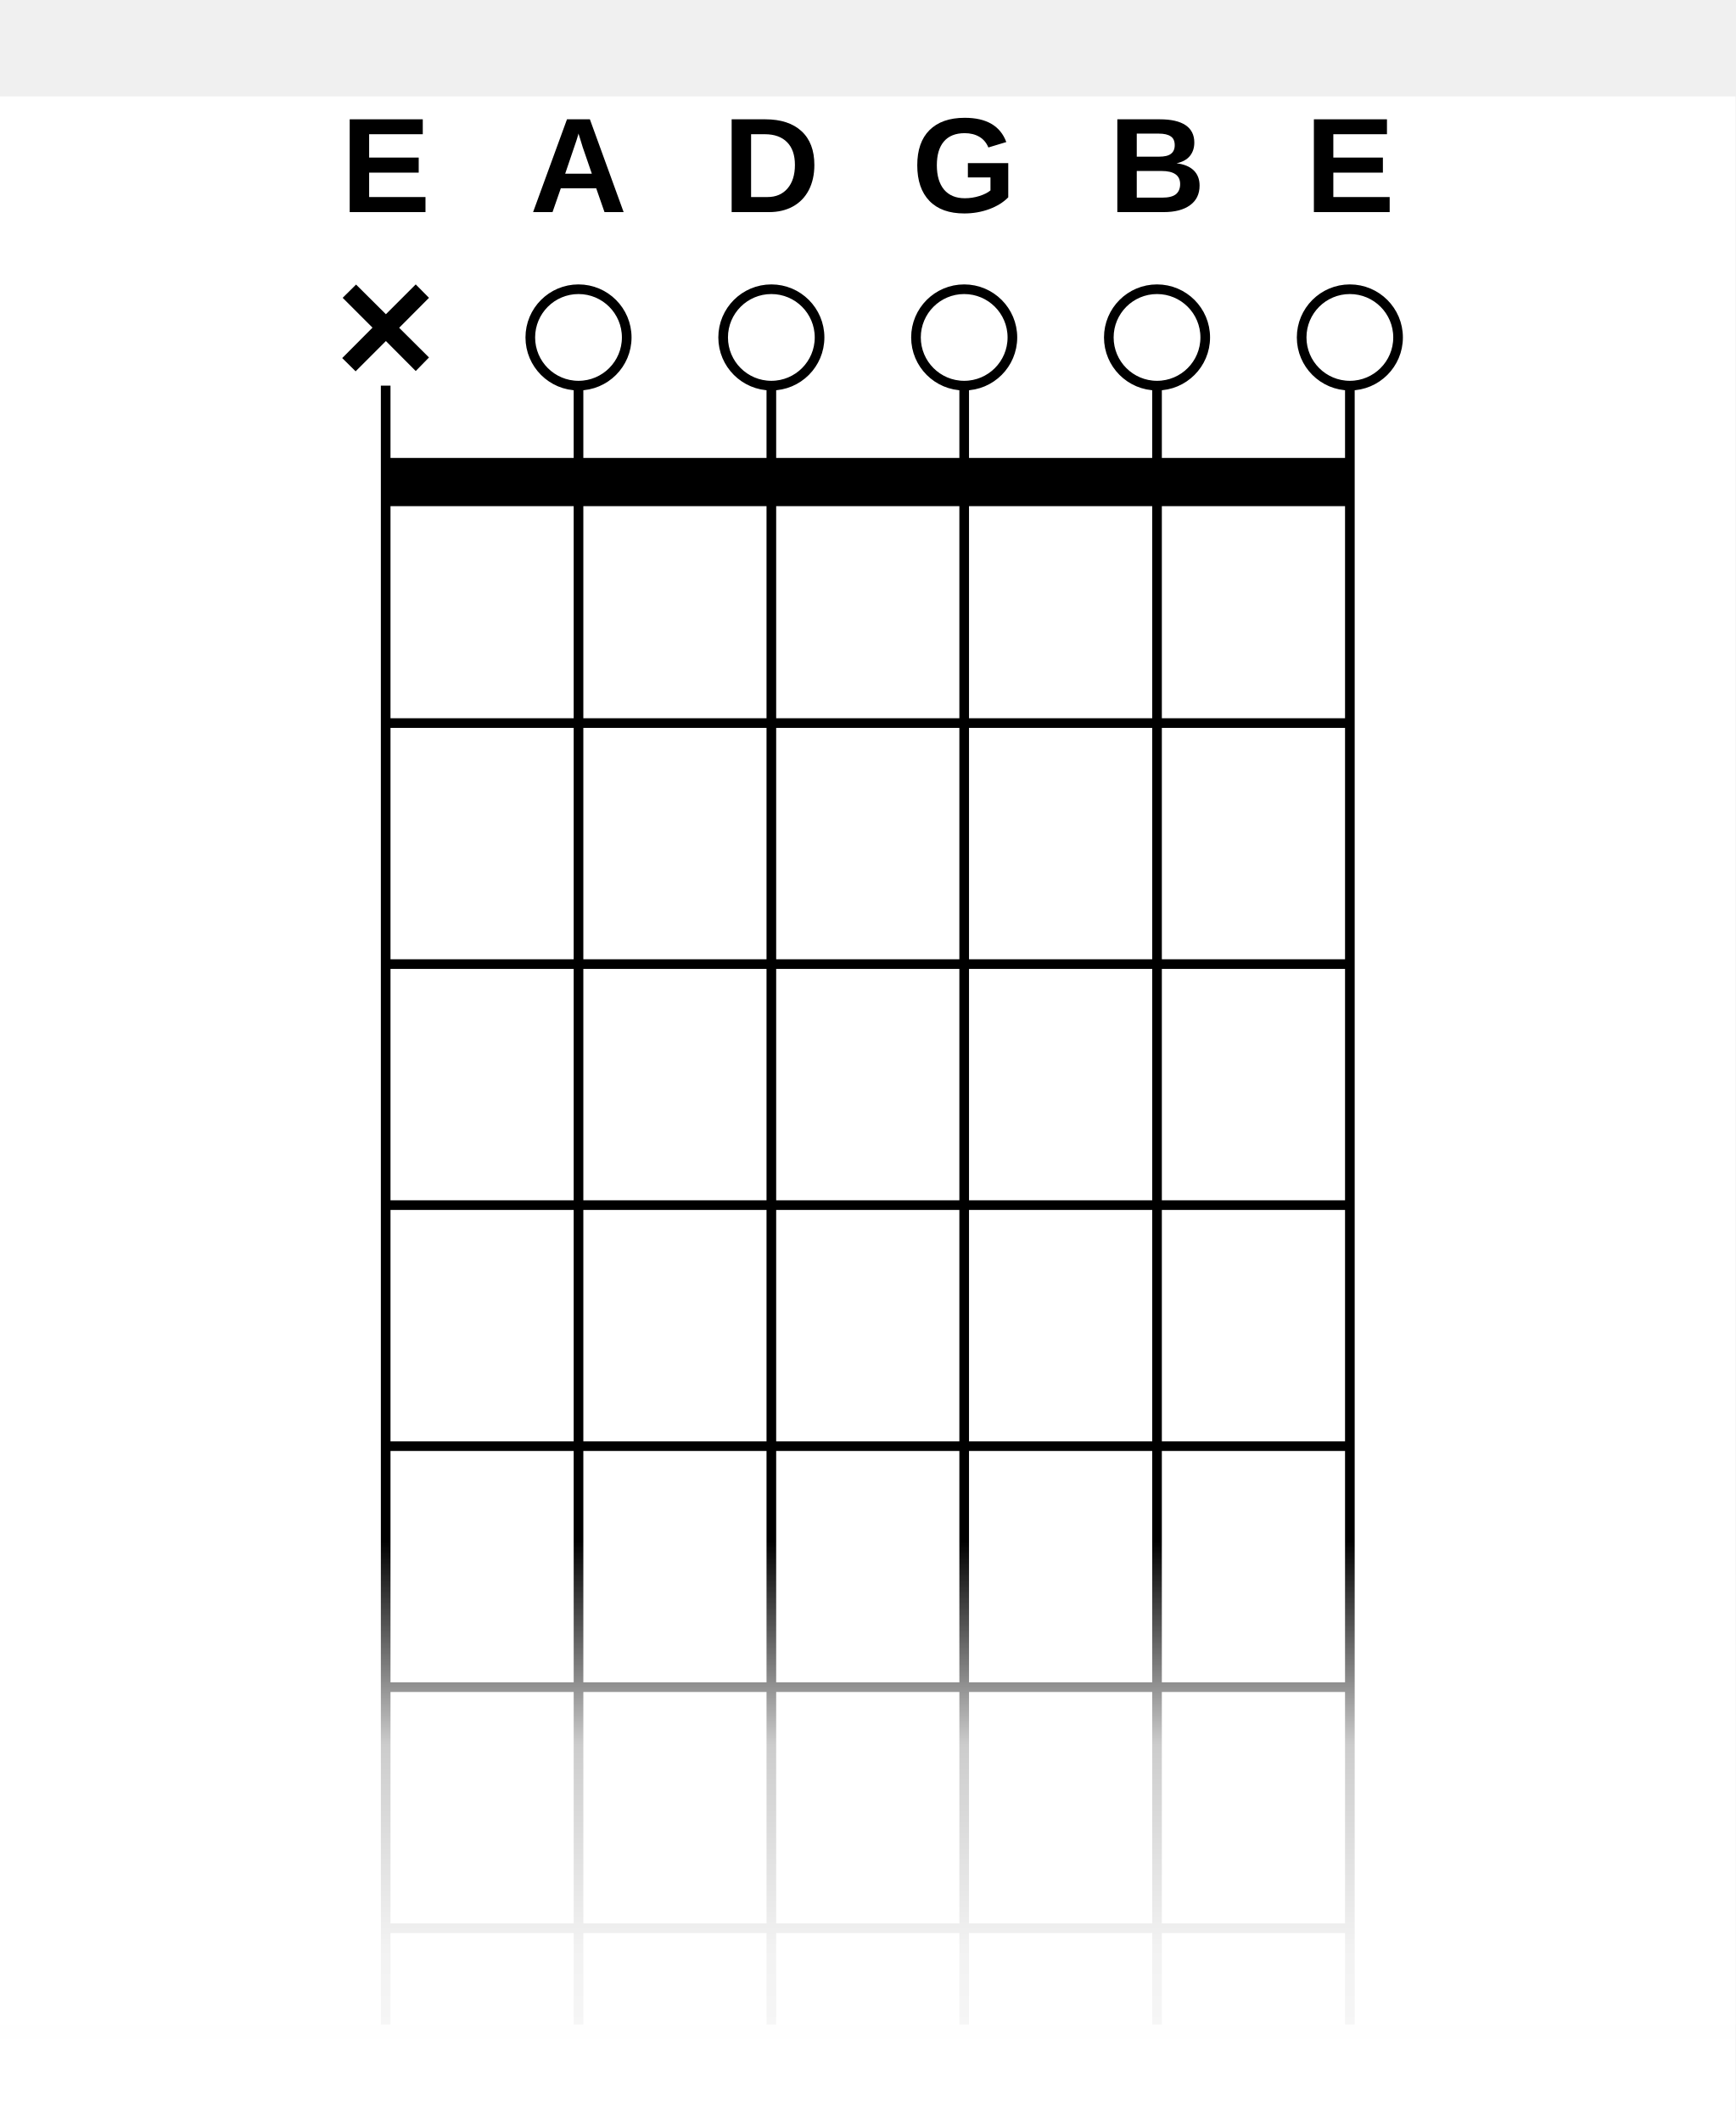
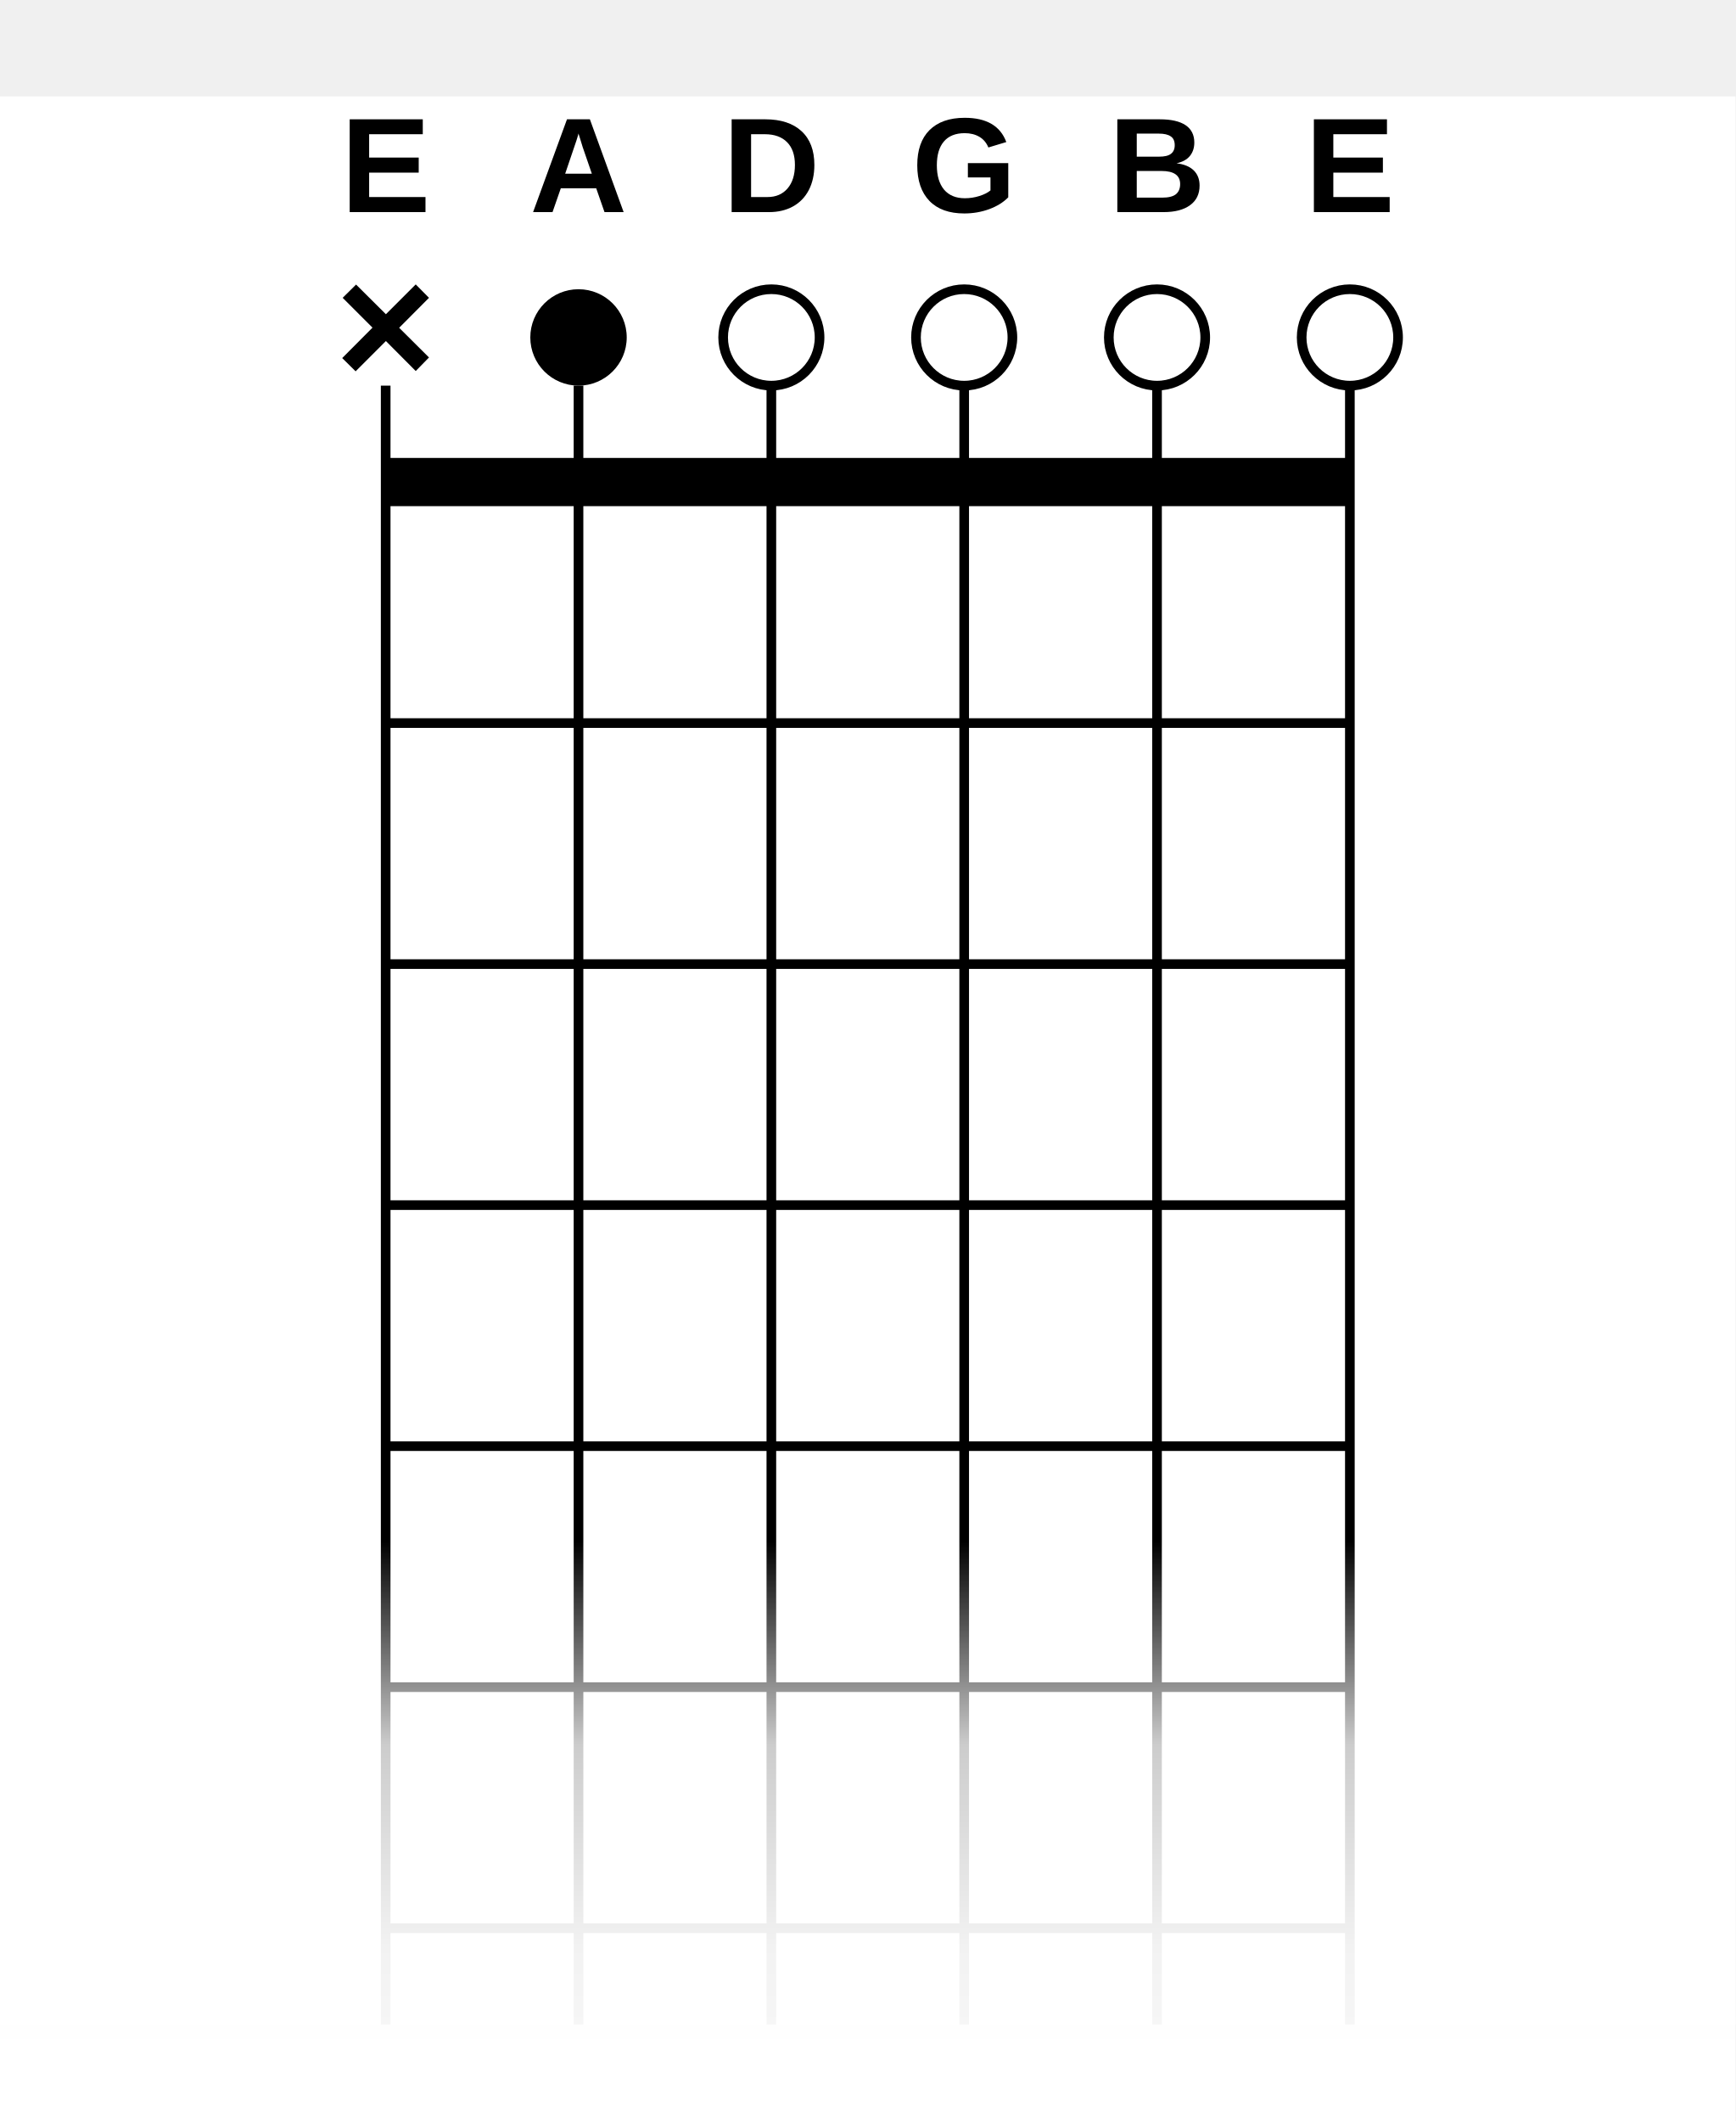
- <svg xmlns="http://www.w3.org/2000/svg" viewBox="0 0 180 220" width="180" height="220">
-   <style>
-         text { font-family: Arial, sans-serif; }
-       </style>
+ <svg xmlns="http://www.w3.org/2000/svg" id="fretboard" width="180" height="220" viewBox="0 0 180 220" aria-label="Editor de acorde">
  <defs>
    <linearGradient id="degrade-inferior" x1="0" y1="1" x2="0" y2="0">
      <stop offset="0%" stop-color="white" stop-opacity="1" />
      <stop offset="40%" stop-color="white" stop-opacity="0.95" />
      <stop offset="70%" stop-color="white" stop-opacity="0.8" />
      <stop offset="100%" stop-color="white" stop-opacity="0" />
    </linearGradient>
  </defs>
  <g transform="translate(0, 10)">
    <rect width="180" height="200" fill="#fff" />
    <text x="40" y="12" font-size="14" font-family="Arial" fill="#000" text-anchor="middle" font-weight="bold">E</text>
    <text x="60" y="12" font-size="14" font-family="Arial" fill="#000" text-anchor="middle" font-weight="bold">A</text>
    <text x="80" y="12" font-size="14" font-family="Arial" fill="#000" text-anchor="middle" font-weight="bold">D</text>
    <text x="100" y="12" font-size="14" font-family="Arial" fill="#000" text-anchor="middle" font-weight="bold">G</text>
    <text x="120" y="12" font-size="14" font-family="Arial" fill="#000" text-anchor="middle" font-weight="bold">B</text>
    <text x="140" y="12" font-size="14" font-family="Arial" fill="#000" text-anchor="middle" font-weight="bold">E</text>
    <line x1="40" y1="30" x2="40" y2="200" stroke="#000" stroke-width="1" />
    <line x1="60" y1="30" x2="60" y2="200" stroke="#000" stroke-width="1" />
    <line x1="80" y1="30" x2="80" y2="200" stroke="#000" stroke-width="1" />
    <line x1="100" y1="30" x2="100" y2="200" stroke="#000" stroke-width="1" />
    <line x1="120" y1="30" x2="120" y2="200" stroke="#000" stroke-width="1" />
    <line x1="140" y1="30" x2="140" y2="200" stroke="#000" stroke-width="1" />
    <line x1="40" y1="40" x2="140" y2="40" stroke="#000" stroke-width="5" />
    <line x1="40" y1="65" x2="140" y2="65" stroke="#000" stroke-width="1" />
    <line x1="40" y1="90" x2="140" y2="90" stroke="#000" stroke-width="1" />
    <line x1="40" y1="115" x2="140" y2="115" stroke="#000" stroke-width="1" />
    <line x1="40" y1="140" x2="140" y2="140" stroke="#000" stroke-width="1" />
    <line x1="40" y1="165" x2="140" y2="165" stroke="#000" stroke-width="1" />
    <line x1="40" y1="190" x2="140" y2="190" stroke="#000" stroke-width="1" />
    <g id="elements">
      <g class="topo-marcador">
-         <circle cx="60" cy="25" r="5" fill="white" stroke="#000" stroke-width="1" />
-       </g>
-       <g class="topo-marcador">
-         <circle cx="80" cy="25" r="5" fill="white" stroke="#000" stroke-width="1" />
-       </g>
-       <g class="topo-marcador">
        <circle cx="100" cy="25" r="5" fill="white" stroke="#000" stroke-width="1" />
      </g>
      <g class="topo-marcador">
        <circle cx="120" cy="25" r="5" fill="white" stroke="#000" stroke-width="1" />
      </g>
      <g class="topo-marcador">
-         <circle cx="140" cy="25" r="5" fill="white" stroke="#000" stroke-width="1" />
+         <text x="40" y="30" font-size="18" font-family="Arial" fill="#000" text-anchor="middle" font-weight="bold">×</text>
      </g>
      <g class="topo-marcador">
-         <text x="40" y="30" font-size="18" font-family="Arial" fill="#000" text-anchor="middle" font-weight="bold">×</text>
+         <circle cx="60" cy="25" r="5" fill="black" />
+       </g>
+       <g class="topo-marcador">
+         <circle cx="80" cy="25" r="5" fill="white" stroke="#000" stroke-width="1" />
+       </g>
+       <g class="topo-marcador">
+         <circle cx="140" cy="25" r="5" fill="white" stroke="#000" stroke-width="1" />
      </g>
    </g>
    <text id="casaNumero" x="14" y="57" font-size="14" font-family="Arial" fill="#000" font-weight="bold" />
    <rect x="0" y="150" width="180" height="70" fill="url(#degrade-inferior)" />
  </g>
</svg>
